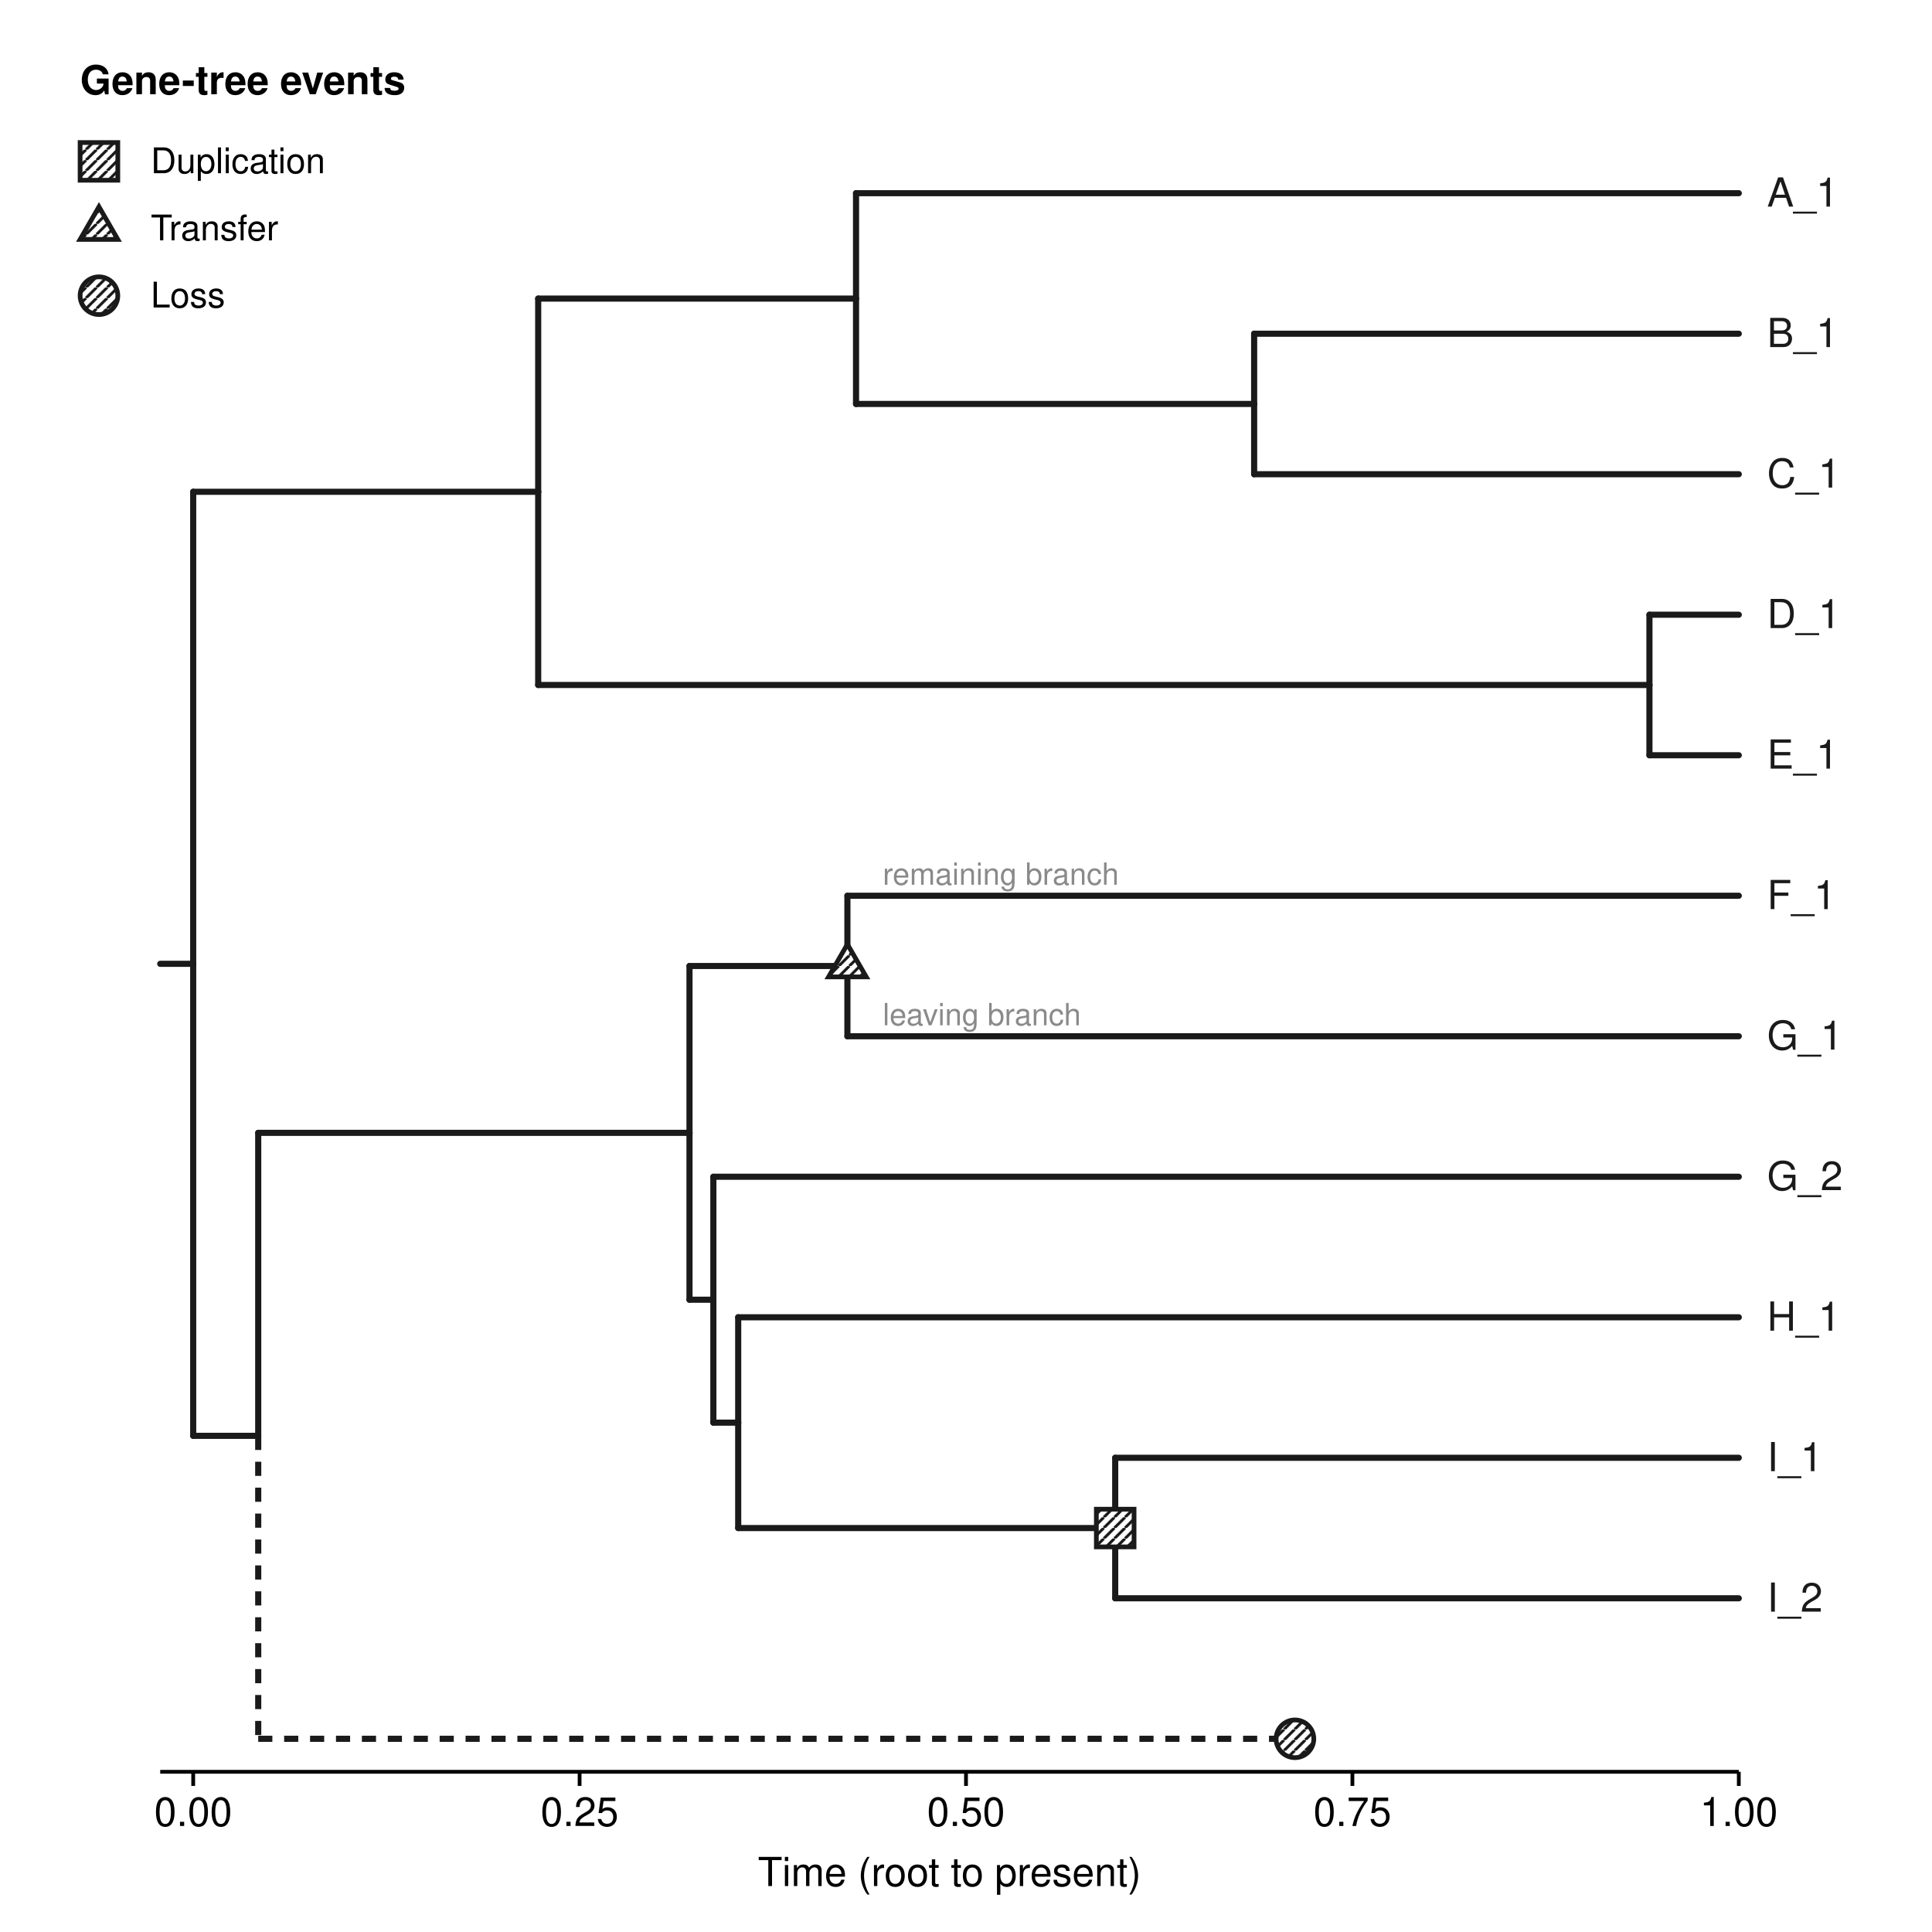
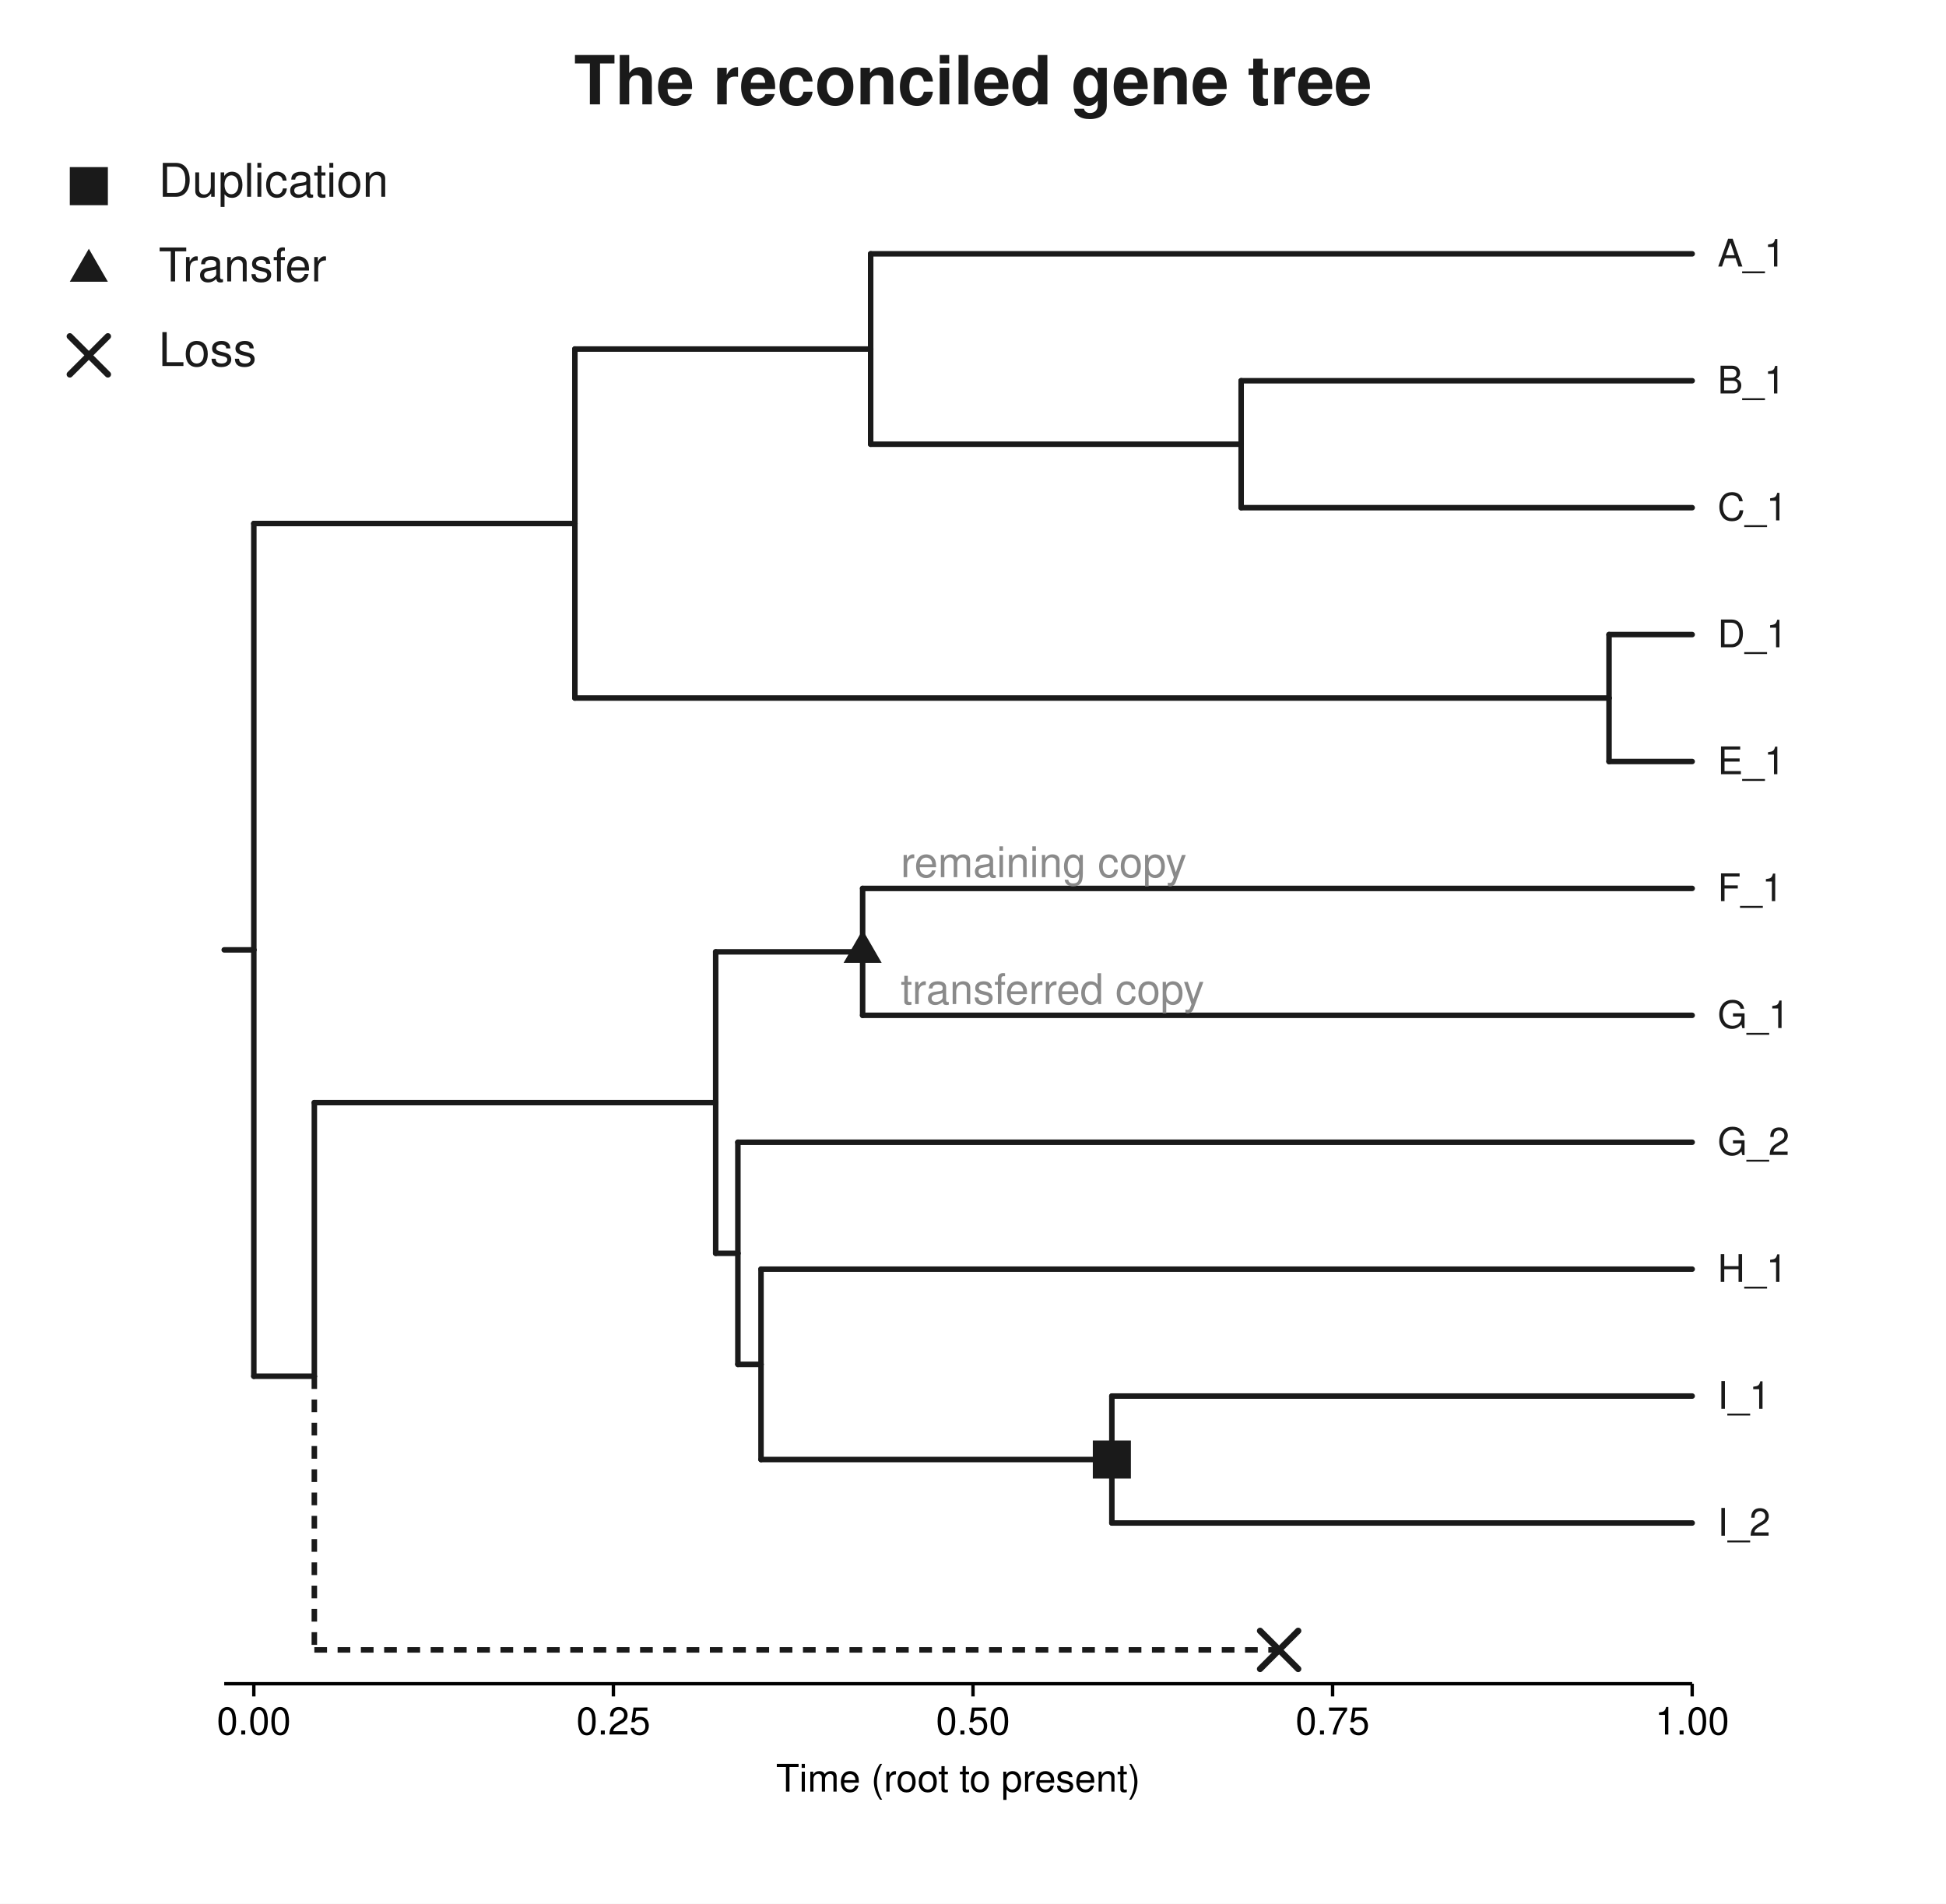
- <svg xmlns="http://www.w3.org/2000/svg" xmlns:xlink="http://www.w3.org/1999/xlink" width="820" height="820" viewBox="-410.0 -410.0 820 820">
+ <svg xmlns="http://www.w3.org/2000/svg" width="920" height="900" viewBox="-460.0 -450.0 920 900">
  <defs>
-     <pattern width="4.5" height="4.5" patternUnits="userSpaceOnUse" id="event_hatch">
-       <rect x="0" y="0" width="4.5" height="4.5" fill="#ffffff" />
-       <path d="M-4.5,4.5 L0.0,0" stroke="#1a1a1a" stroke-width="1.2" />
-       <path d="M0,4.5 L4.5,0" stroke="#1a1a1a" stroke-width="1.2" />
-       <path d="M4.5,4.5 L9.0,0" stroke="#1a1a1a" stroke-width="1.2" />
-     </pattern>
-   </defs>
-   <rect x="-410.0" y="-410.0" width="820" height="820" fill="white" />
-   <path d="M-46.673,-328.0 L328,-328.0" stroke="#1a1a1a" stroke-width="2.6" stroke-linecap="round" />
-   <path d="M122.298,-268.364 L328,-268.364" stroke="#1a1a1a" stroke-width="2.6" stroke-linecap="round" />
-   <path d="M122.298,-208.727 L328,-208.727" stroke="#1a1a1a" stroke-width="2.6" stroke-linecap="round" />
-   <path d="M-46.673,-238.545 L122.298,-238.545" stroke="#1a1a1a" stroke-width="2.6" stroke-linecap="round" />
-   <path d="M122.298,-238.545 L122.298,-268.364" stroke="#1a1a1a" stroke-width="2.6" stroke-linecap="round" />
-   <path d="M122.298,-238.545 L122.298,-208.727" stroke="#1a1a1a" stroke-width="2.6" stroke-linecap="round" />
-   <path d="M-181.575,-283.273 L-46.673,-283.273" stroke="#1a1a1a" stroke-width="2.6" stroke-linecap="round" />
-   <path d="M-46.673,-283.273 L-46.673,-328.0" stroke="#1a1a1a" stroke-width="2.6" stroke-linecap="round" />
-   <path d="M-46.673,-283.273 L-46.673,-238.545" stroke="#1a1a1a" stroke-width="2.6" stroke-linecap="round" />
-   <path d="M290.076,-149.091 L327.999,-149.091" stroke="#1a1a1a" stroke-width="2.6" stroke-linecap="round" />
-   <path d="M290.076,-89.455 L327.999,-89.455" stroke="#1a1a1a" stroke-width="2.6" stroke-linecap="round" />
-   <path d="M-181.575,-119.273 L290.076,-119.273" stroke="#1a1a1a" stroke-width="2.6" stroke-linecap="round" />
-   <path d="M290.076,-119.273 L290.076,-149.091" stroke="#1a1a1a" stroke-width="2.6" stroke-linecap="round" />
-   <path d="M290.076,-119.273 L290.076,-89.455" stroke="#1a1a1a" stroke-width="2.6" stroke-linecap="round" />
-   <path d="M-328.0,-201.273 L-181.575,-201.273" stroke="#1a1a1a" stroke-width="2.6" stroke-linecap="round" />
-   <path d="M-181.575,-201.273 L-181.575,-283.273" stroke="#1a1a1a" stroke-width="2.6" stroke-linecap="round" />
-   <path d="M-181.575,-201.273 L-181.575,-119.273" stroke="#1a1a1a" stroke-width="2.6" stroke-linecap="round" />
-   <path d="M-50.336,-29.818 L328,-29.818" stroke="#1a1a1a" stroke-width="2.6" stroke-linecap="round" />
-   <path d="M-50.336,29.818 L328,29.818" stroke="#1a1a1a" stroke-width="2.6" stroke-linecap="round" />
-   <path d="M-117.357,0.0 L-50.336,0.0" stroke="#1a1a1a" stroke-width="2.6" stroke-linecap="round" />
-   <path d="M-50.336,0.0 L-50.336,-29.818" stroke="#1a1a1a" stroke-width="2.6" stroke-linecap="round" />
-   <path d="M-50.336,0.0 L-50.336,29.818" stroke="#1a1a1a" stroke-width="2.6" stroke-linecap="round" />
-   <path d="M-107.232,89.455 L328,89.455" stroke="#1a1a1a" stroke-width="2.6" stroke-linecap="round" />
-   <path d="M-96.686,149.091 L328.0,149.091" stroke="#1a1a1a" stroke-width="2.6" stroke-linecap="round" />
-   <path d="M63.328,208.727 L328.0,208.727" stroke="#1a1a1a" stroke-width="2.6" stroke-linecap="round" />
-   <path d="M63.328,268.364 L328.0,268.364" stroke="#1a1a1a" stroke-width="2.6" stroke-linecap="round" />
-   <path d="M-96.686,238.545 L63.328,238.545" stroke="#1a1a1a" stroke-width="2.6" stroke-linecap="round" />
-   <path d="M63.328,238.545 L63.328,208.727" stroke="#1a1a1a" stroke-width="2.6" stroke-linecap="round" />
-   <path d="M63.328,238.545 L63.328,268.364" stroke="#1a1a1a" stroke-width="2.6" stroke-linecap="round" />
-   <path d="M-107.232,193.818 L-96.686,193.818" stroke="#1a1a1a" stroke-width="2.6" stroke-linecap="round" />
-   <path d="M-96.686,193.818 L-96.686,149.091" stroke="#1a1a1a" stroke-width="2.6" stroke-linecap="round" />
-   <path d="M-96.686,193.818 L-96.686,238.545" stroke="#1a1a1a" stroke-width="2.6" stroke-linecap="round" />
-   <path d="M-117.357,141.636 L-107.232,141.636" stroke="#1a1a1a" stroke-width="2.6" stroke-linecap="round" />
-   <path d="M-107.232,141.636 L-107.232,89.455" stroke="#1a1a1a" stroke-width="2.6" stroke-linecap="round" />
-   <path d="M-107.232,141.636 L-107.232,193.818" stroke="#1a1a1a" stroke-width="2.6" stroke-linecap="round" />
-   <path d="M-300.402,70.818 L-117.357,70.818" stroke="#1a1a1a" stroke-width="2.6" stroke-linecap="round" />
-   <path d="M-117.357,70.818 L-117.357,0.0" stroke="#1a1a1a" stroke-width="2.6" stroke-linecap="round" />
-   <path d="M-117.357,70.818 L-117.357,141.636" stroke="#1a1a1a" stroke-width="2.6" stroke-linecap="round" />
-   <path d="M-300.402,328.0 L139.616,328.0" stroke="#1a1a1a" stroke-width="2.6" stroke-dasharray="6,5" stroke-linecap="butt" />
-   <path d="M-328.0,199.409 L-300.402,199.409" stroke="#1a1a1a" stroke-width="2.6" stroke-linecap="round" />
-   <path d="M-300.402,199.409 L-300.402,70.818" stroke="#1a1a1a" stroke-width="2.6" stroke-linecap="round" />
-   <path d="M-300.402,199.409 L-300.402,328.0" stroke="#1a1a1a" stroke-width="2.6" stroke-dasharray="6,5" stroke-linecap="butt" />
-   <path d="M-342.0,-0.932 L-328.0,-0.932" stroke="#1a1a1a" stroke-width="2.6" stroke-linecap="round" />
-   <path d="M-328.0,-0.932 L-328.0,-201.273" stroke="#1a1a1a" stroke-width="2.6" stroke-linecap="round" />
-   <path d="M-328.0,-0.932 L-328.0,199.409" stroke="#1a1a1a" stroke-width="2.6" stroke-linecap="round" />
-   <text x="340" y="-328.0" font-size="17" fill="#1a1a1a" font-family="Helvetica" transform="" text-anchor="start" dominant-baseline="middle">A_1</text>
-   <text x="340" y="-268.364" font-size="17" fill="#1a1a1a" font-family="Helvetica" transform="" text-anchor="start" dominant-baseline="middle">B_1</text>
-   <text x="340" y="-208.727" font-size="17" fill="#1a1a1a" font-family="Helvetica" transform="" text-anchor="start" dominant-baseline="middle">C_1</text>
-   <text x="339.999" y="-149.091" font-size="17" fill="#1a1a1a" font-family="Helvetica" transform="" text-anchor="start" dominant-baseline="middle">D_1</text>
-   <text x="339.999" y="-89.455" font-size="17" fill="#1a1a1a" font-family="Helvetica" transform="" text-anchor="start" dominant-baseline="middle">E_1</text>
-   <text x="340" y="-29.818" font-size="17" fill="#1a1a1a" font-family="Helvetica" transform="" text-anchor="start" dominant-baseline="middle">F_1</text>
-   <text x="340" y="29.818" font-size="17" fill="#1a1a1a" font-family="Helvetica" transform="" text-anchor="start" dominant-baseline="middle">G_1</text>
-   <text x="340" y="89.455" font-size="17" fill="#1a1a1a" font-family="Helvetica" transform="" text-anchor="start" dominant-baseline="middle">G_2</text>
-   <text x="340.0" y="149.091" font-size="17" fill="#1a1a1a" font-family="Helvetica" transform="" text-anchor="start" dominant-baseline="middle">H_1</text>
-   <text x="340.0" y="208.727" font-size="17" fill="#1a1a1a" font-family="Helvetica" transform="" text-anchor="start" dominant-baseline="middle">I_1</text>
-   <text x="340.0" y="268.364" font-size="17" fill="#1a1a1a" font-family="Helvetica" transform="" text-anchor="start" dominant-baseline="middle">I_2</text>
-   <text x="151.616" y="328.0" font-size="17" fill="#1a1a1a" font-family="Helvetica" transform="" text-anchor="start" dominant-baseline="middle" />
-   <use xlink:href="#event_hatch" />
-   <rect x="55.328" y="230.545" width="16.0" height="16.0" fill="url(#event_hatch)" opacity="1.0" stroke="#1a1a1a" stroke-width="2.0" />
-   <path d="M-50.336,-9.238 L-58.336,4.619 L-42.336,4.619 Z" fill="url(#event_hatch)" opacity="1.0" stroke="#1a1a1a" stroke-width="2.0" />
-   <text x="-35.336" y="-38.818" font-size="13" fill="#8a8a8a" font-weight="normal" font-family="Helvetica" text-anchor="start" dominant-baseline="middle">remaining branch</text>
-   <text x="-35.336" y="20.818" font-size="13" fill="#8a8a8a" font-weight="normal" font-family="Helvetica" text-anchor="start" dominant-baseline="middle">leaving branch</text>
-   <circle cx="139.616" cy="328.0" r="8.0" fill="url(#event_hatch)" opacity="1.0" stroke="#1a1a1a" stroke-width="2.0" />
-   <path d="M-342.0,342.0 L328,342.0" stroke="black" stroke-width="1.6" />
-   <path d="M-328.0,342.0 L-328.0,348.0" stroke="black" stroke-width="1.6" />
-   <text x="-328.0" y="365.0" font-size="17" text-anchor="middle" font-family="Helvetica">0.00</text>
-   <path d="M-164,342.0 L-164,348.0" stroke="black" stroke-width="1.6" />
-   <text x="-164" y="365.0" font-size="17" text-anchor="middle" font-family="Helvetica">0.25</text>
-   <path d="M-0,342.0 L-0,348.0" stroke="black" stroke-width="1.6" />
-   <text x="-0" y="365.0" font-size="17" text-anchor="middle" font-family="Helvetica">0.50</text>
-   <path d="M164,342.0 L164,348.0" stroke="black" stroke-width="1.6" />
-   <text x="164" y="365.0" font-size="17" text-anchor="middle" font-family="Helvetica">0.75</text>
-   <path d="M328,342.0 L328,348.0" stroke="black" stroke-width="1.6" />
-   <text x="328" y="365.0" font-size="17" text-anchor="middle" font-family="Helvetica">1.00</text>
-   <text x="-7" y="390.5" font-size="17" text-anchor="middle" font-family="Helvetica">Time (root to present)</text>
-   <text x="-376.0" y="-370.0" font-size="17" font-weight="bold" font-family="Helvetica" text-anchor="start">Gene-tree events</text>
-   <rect x="-376.0" y="-349.5" width="16.0" height="16.0" fill="url(#event_hatch)" opacity="1.0" stroke="#1a1a1a" stroke-width="2.0" />
-   <text x="-346.0" y="-341.5" font-size="15" font-family="Helvetica" text-anchor="start" dominant-baseline="middle">Duplication</text>
-   <path d="M-368.0,-322.238 L-376.0,-308.381 L-360.0,-308.381 Z" fill="url(#event_hatch)" opacity="1.0" stroke="#1a1a1a" stroke-width="2.0" />
-   <text x="-346.0" y="-313.0" font-size="15" font-family="Helvetica" text-anchor="start" dominant-baseline="middle">Transfer</text>
-   <circle cx="-368.0" cy="-284.5" r="8.0" fill="url(#event_hatch)" opacity="1.0" stroke="#1a1a1a" stroke-width="2.0" />
-   <text x="-346.0" y="-284.5" font-size="15" font-family="Helvetica" text-anchor="start" dominant-baseline="middle">Loss</text>
+ </defs>
+   <rect x="-460.0" y="-450.0" width="920" height="900" fill="white" />
+   <path d="M-48.381,-330.0 L340,-330.0" stroke="#1a1a1a" stroke-width="2.6" stroke-linecap="round" />
+   <path d="M126.772,-270.0 L340,-270.0" stroke="#1a1a1a" stroke-width="2.6" stroke-linecap="round" />
+   <path d="M126.772,-210.0 L340,-210.0" stroke="#1a1a1a" stroke-width="2.6" stroke-linecap="round" />
+   <path d="M-48.381,-240.0 L126.772,-240.0" stroke="#1a1a1a" stroke-width="2.6" stroke-linecap="round" />
+   <path d="M126.772,-240.0 L126.772,-270.0" stroke="#1a1a1a" stroke-width="2.6" stroke-linecap="round" />
+   <path d="M126.772,-240.0 L126.772,-210.0" stroke="#1a1a1a" stroke-width="2.6" stroke-linecap="round" />
+   <path d="M-188.218,-285.0 L-48.381,-285.0" stroke="#1a1a1a" stroke-width="2.6" stroke-linecap="round" />
+   <path d="M-48.381,-285.0 L-48.381,-330.0" stroke="#1a1a1a" stroke-width="2.6" stroke-linecap="round" />
+   <path d="M-48.381,-285.0 L-48.381,-240.0" stroke="#1a1a1a" stroke-width="2.6" stroke-linecap="round" />
+   <path d="M300.688,-150.0 L339.999,-150.0" stroke="#1a1a1a" stroke-width="2.6" stroke-linecap="round" />
+   <path d="M300.688,-90.0 L339.999,-90.0" stroke="#1a1a1a" stroke-width="2.6" stroke-linecap="round" />
+   <path d="M-188.218,-120.0 L300.688,-120.0" stroke="#1a1a1a" stroke-width="2.6" stroke-linecap="round" />
+   <path d="M300.688,-120.0 L300.688,-150.0" stroke="#1a1a1a" stroke-width="2.6" stroke-linecap="round" />
+   <path d="M300.688,-120.0 L300.688,-90.0" stroke="#1a1a1a" stroke-width="2.6" stroke-linecap="round" />
+   <path d="M-340.0,-202.5 L-188.218,-202.5" stroke="#1a1a1a" stroke-width="2.6" stroke-linecap="round" />
+   <path d="M-188.218,-202.5 L-188.218,-285.0" stroke="#1a1a1a" stroke-width="2.6" stroke-linecap="round" />
+   <path d="M-188.218,-202.5 L-188.218,-120.0" stroke="#1a1a1a" stroke-width="2.6" stroke-linecap="round" />
+   <path d="M-52.178,-30.0 L340,-30.0" stroke="#1a1a1a" stroke-width="2.6" stroke-linecap="round" />
+   <path d="M-52.178,30.0 L340,30.0" stroke="#1a1a1a" stroke-width="2.6" stroke-linecap="round" />
+   <path d="M-121.651,0.0 L-52.178,0.0" stroke="#1a1a1a" stroke-width="2.6" stroke-linecap="round" />
+   <path d="M-52.178,0.0 L-52.178,-30.0" stroke="#1a1a1a" stroke-width="2.6" stroke-linecap="round" />
+   <path d="M-52.178,0.0 L-52.178,30.0" stroke="#1a1a1a" stroke-width="2.6" stroke-linecap="round" />
+   <path d="M-111.155,90.0 L340,90.0" stroke="#1a1a1a" stroke-width="2.6" stroke-linecap="round" />
+   <path d="M-100.223,150.0 L340.0,150.0" stroke="#1a1a1a" stroke-width="2.6" stroke-linecap="round" />
+   <path d="M65.645,210.0 L340.0,210.0" stroke="#1a1a1a" stroke-width="2.6" stroke-linecap="round" />
+   <path d="M65.645,270.0 L340.0,270.0" stroke="#1a1a1a" stroke-width="2.6" stroke-linecap="round" />
+   <path d="M-100.223,240.0 L65.645,240.0" stroke="#1a1a1a" stroke-width="2.6" stroke-linecap="round" />
+   <path d="M65.645,240.0 L65.645,210.0" stroke="#1a1a1a" stroke-width="2.6" stroke-linecap="round" />
+   <path d="M65.645,240.0 L65.645,270.0" stroke="#1a1a1a" stroke-width="2.6" stroke-linecap="round" />
+   <path d="M-111.155,195.0 L-100.223,195.0" stroke="#1a1a1a" stroke-width="2.6" stroke-linecap="round" />
+   <path d="M-100.223,195.0 L-100.223,150.0" stroke="#1a1a1a" stroke-width="2.6" stroke-linecap="round" />
+   <path d="M-100.223,195.0 L-100.223,240.0" stroke="#1a1a1a" stroke-width="2.6" stroke-linecap="round" />
+   <path d="M-121.651,142.5 L-111.155,142.5" stroke="#1a1a1a" stroke-width="2.6" stroke-linecap="round" />
+   <path d="M-111.155,142.5 L-111.155,90.0" stroke="#1a1a1a" stroke-width="2.6" stroke-linecap="round" />
+   <path d="M-111.155,142.5 L-111.155,195.0" stroke="#1a1a1a" stroke-width="2.6" stroke-linecap="round" />
+   <path d="M-311.392,71.25 L-121.651,71.25" stroke="#1a1a1a" stroke-width="2.6" stroke-linecap="round" />
+   <path d="M-121.651,71.25 L-121.651,0.0" stroke="#1a1a1a" stroke-width="2.6" stroke-linecap="round" />
+   <path d="M-121.651,71.25 L-121.651,142.5" stroke="#1a1a1a" stroke-width="2.6" stroke-linecap="round" />
+   <path d="M-311.392,330.0 L144.723,330.0" stroke="#1a1a1a" stroke-width="2.6" stroke-dasharray="6,5" stroke-linecap="butt" />
+   <path d="M-340.0,200.625 L-311.392,200.625" stroke="#1a1a1a" stroke-width="2.6" stroke-linecap="round" />
+   <path d="M-311.392,200.625 L-311.392,71.25" stroke="#1a1a1a" stroke-width="2.6" stroke-linecap="round" />
+   <path d="M-311.392,200.625 L-311.392,330.0" stroke="#1a1a1a" stroke-width="2.6" stroke-dasharray="6,5" stroke-linecap="butt" />
+   <path d="M-354.0,-0.938 L-340.0,-0.938" stroke="#1a1a1a" stroke-width="2.6" stroke-linecap="round" />
+   <path d="M-340.0,-0.938 L-340.0,-202.5" stroke="#1a1a1a" stroke-width="2.6" stroke-linecap="round" />
+   <path d="M-340.0,-0.938 L-340.0,200.625" stroke="#1a1a1a" stroke-width="2.6" stroke-linecap="round" />
+   <text x="352" y="-330.0" font-size="18" fill="#1a1a1a" font-family="Helvetica" transform="" text-anchor="start" dominant-baseline="middle">A_1</text>
+   <text x="352" y="-270.0" font-size="18" fill="#1a1a1a" font-family="Helvetica" transform="" text-anchor="start" dominant-baseline="middle">B_1</text>
+   <text x="352" y="-210.0" font-size="18" fill="#1a1a1a" font-family="Helvetica" transform="" text-anchor="start" dominant-baseline="middle">C_1</text>
+   <text x="351.999" y="-150.0" font-size="18" fill="#1a1a1a" font-family="Helvetica" transform="" text-anchor="start" dominant-baseline="middle">D_1</text>
+   <text x="351.999" y="-90.0" font-size="18" fill="#1a1a1a" font-family="Helvetica" transform="" text-anchor="start" dominant-baseline="middle">E_1</text>
+   <text x="352" y="-30.0" font-size="18" fill="#1a1a1a" font-family="Helvetica" transform="" text-anchor="start" dominant-baseline="middle">F_1</text>
+   <text x="352" y="30.0" font-size="18" fill="#1a1a1a" font-family="Helvetica" transform="" text-anchor="start" dominant-baseline="middle">G_1</text>
+   <text x="352" y="90.0" font-size="18" fill="#1a1a1a" font-family="Helvetica" transform="" text-anchor="start" dominant-baseline="middle">G_2</text>
+   <text x="352.0" y="150.0" font-size="18" fill="#1a1a1a" font-family="Helvetica" transform="" text-anchor="start" dominant-baseline="middle">H_1</text>
+   <text x="352.0" y="210.0" font-size="18" fill="#1a1a1a" font-family="Helvetica" transform="" text-anchor="start" dominant-baseline="middle">I_1</text>
+   <text x="352.0" y="270.0" font-size="18" fill="#1a1a1a" font-family="Helvetica" transform="" text-anchor="start" dominant-baseline="middle">I_2</text>
+   <text x="156.723" y="330.0" font-size="18" fill="#1a1a1a" font-family="Helvetica" transform="" text-anchor="start" dominant-baseline="middle" />
+   <rect x="56.645" y="231.0" width="18.0" height="18.0" fill="#1a1a1a" opacity="1.0" />
+   <path d="M-52.178,-10.392 L-61.178,5.196 L-43.178,5.196 Z" fill="#1a1a1a" opacity="1.0" />
+   <text x="-34.178" y="-42.0" font-size="20" fill="#8a8a8a" font-weight="normal" font-family="Helvetica" text-anchor="start" dominant-baseline="middle">remaining copy</text>
+   <text x="-34.178" y="18.0" font-size="20" fill="#8a8a8a" font-weight="normal" font-family="Helvetica" text-anchor="start" dominant-baseline="middle">transferred copy</text>
+   <path d="M135.723,321.0 L153.723,339.0" stroke="#1a1a1a" stroke-width="3.0" stroke-linecap="round" />
+   <path d="M135.723,339.0 L153.723,321.0" stroke="#1a1a1a" stroke-width="3.0" stroke-linecap="round" />
+   <path d="M-354.0,346.0 L340,346.0" stroke="black" stroke-width="1.6" />
+   <path d="M-340.0,346.0 L-340.0,352.0" stroke="black" stroke-width="1.6" />
+   <text x="-340.0" y="370.0" font-size="18" text-anchor="middle" font-family="Helvetica">0.00</text>
+   <path d="M-170,346.0 L-170,352.0" stroke="black" stroke-width="1.6" />
+   <text x="-170" y="370.0" font-size="18" text-anchor="middle" font-family="Helvetica">0.25</text>
+   <path d="M-0,346.0 L-0,352.0" stroke="black" stroke-width="1.6" />
+   <text x="-0" y="370.0" font-size="18" text-anchor="middle" font-family="Helvetica">0.50</text>
+   <path d="M170,346.0 L170,352.0" stroke="black" stroke-width="1.6" />
+   <text x="170" y="370.0" font-size="18" text-anchor="middle" font-family="Helvetica">0.75</text>
+   <path d="M340,346.0 L340,352.0" stroke="black" stroke-width="1.6" />
+   <text x="340" y="370.0" font-size="18" text-anchor="middle" font-family="Helvetica">1.00</text>
+   <text x="-7" y="397.0" font-size="18" text-anchor="middle" font-family="Helvetica">Time (root to present)</text>
+   <text x="0" y="-408.0" font-size="32" font-weight="bold" font-family="Helvetica" text-anchor="middle" dominant-baseline="central" fill="#1a1a1a">The reconciled gene tree</text>
+   <rect x="-427.0" y="-371.0" width="18.0" height="18.0" fill="#1a1a1a" opacity="1.0" />
+   <text x="-385.0" y="-362.0" font-size="22" font-family="Helvetica" text-anchor="start" dominant-baseline="central" fill="#1a1a1a">Duplication</text>
+   <path d="M-418.0,-332.392 L-427.0,-316.804 L-409.0,-316.804 Z" fill="#1a1a1a" opacity="1.0" />
+   <text x="-385.0" y="-322.0" font-size="22" font-family="Helvetica" text-anchor="start" dominant-baseline="central" fill="#1a1a1a">Transfer</text>
+   <path d="M-427.0,-291.0 L-409.0,-273.0" stroke="#1a1a1a" stroke-width="3.0" stroke-linecap="round" />
+   <path d="M-427.0,-273.0 L-409.0,-291.0" stroke="#1a1a1a" stroke-width="3.0" stroke-linecap="round" />
+   <text x="-385.0" y="-282.0" font-size="22" font-family="Helvetica" text-anchor="start" dominant-baseline="central" fill="#1a1a1a">Loss</text>
</svg>
